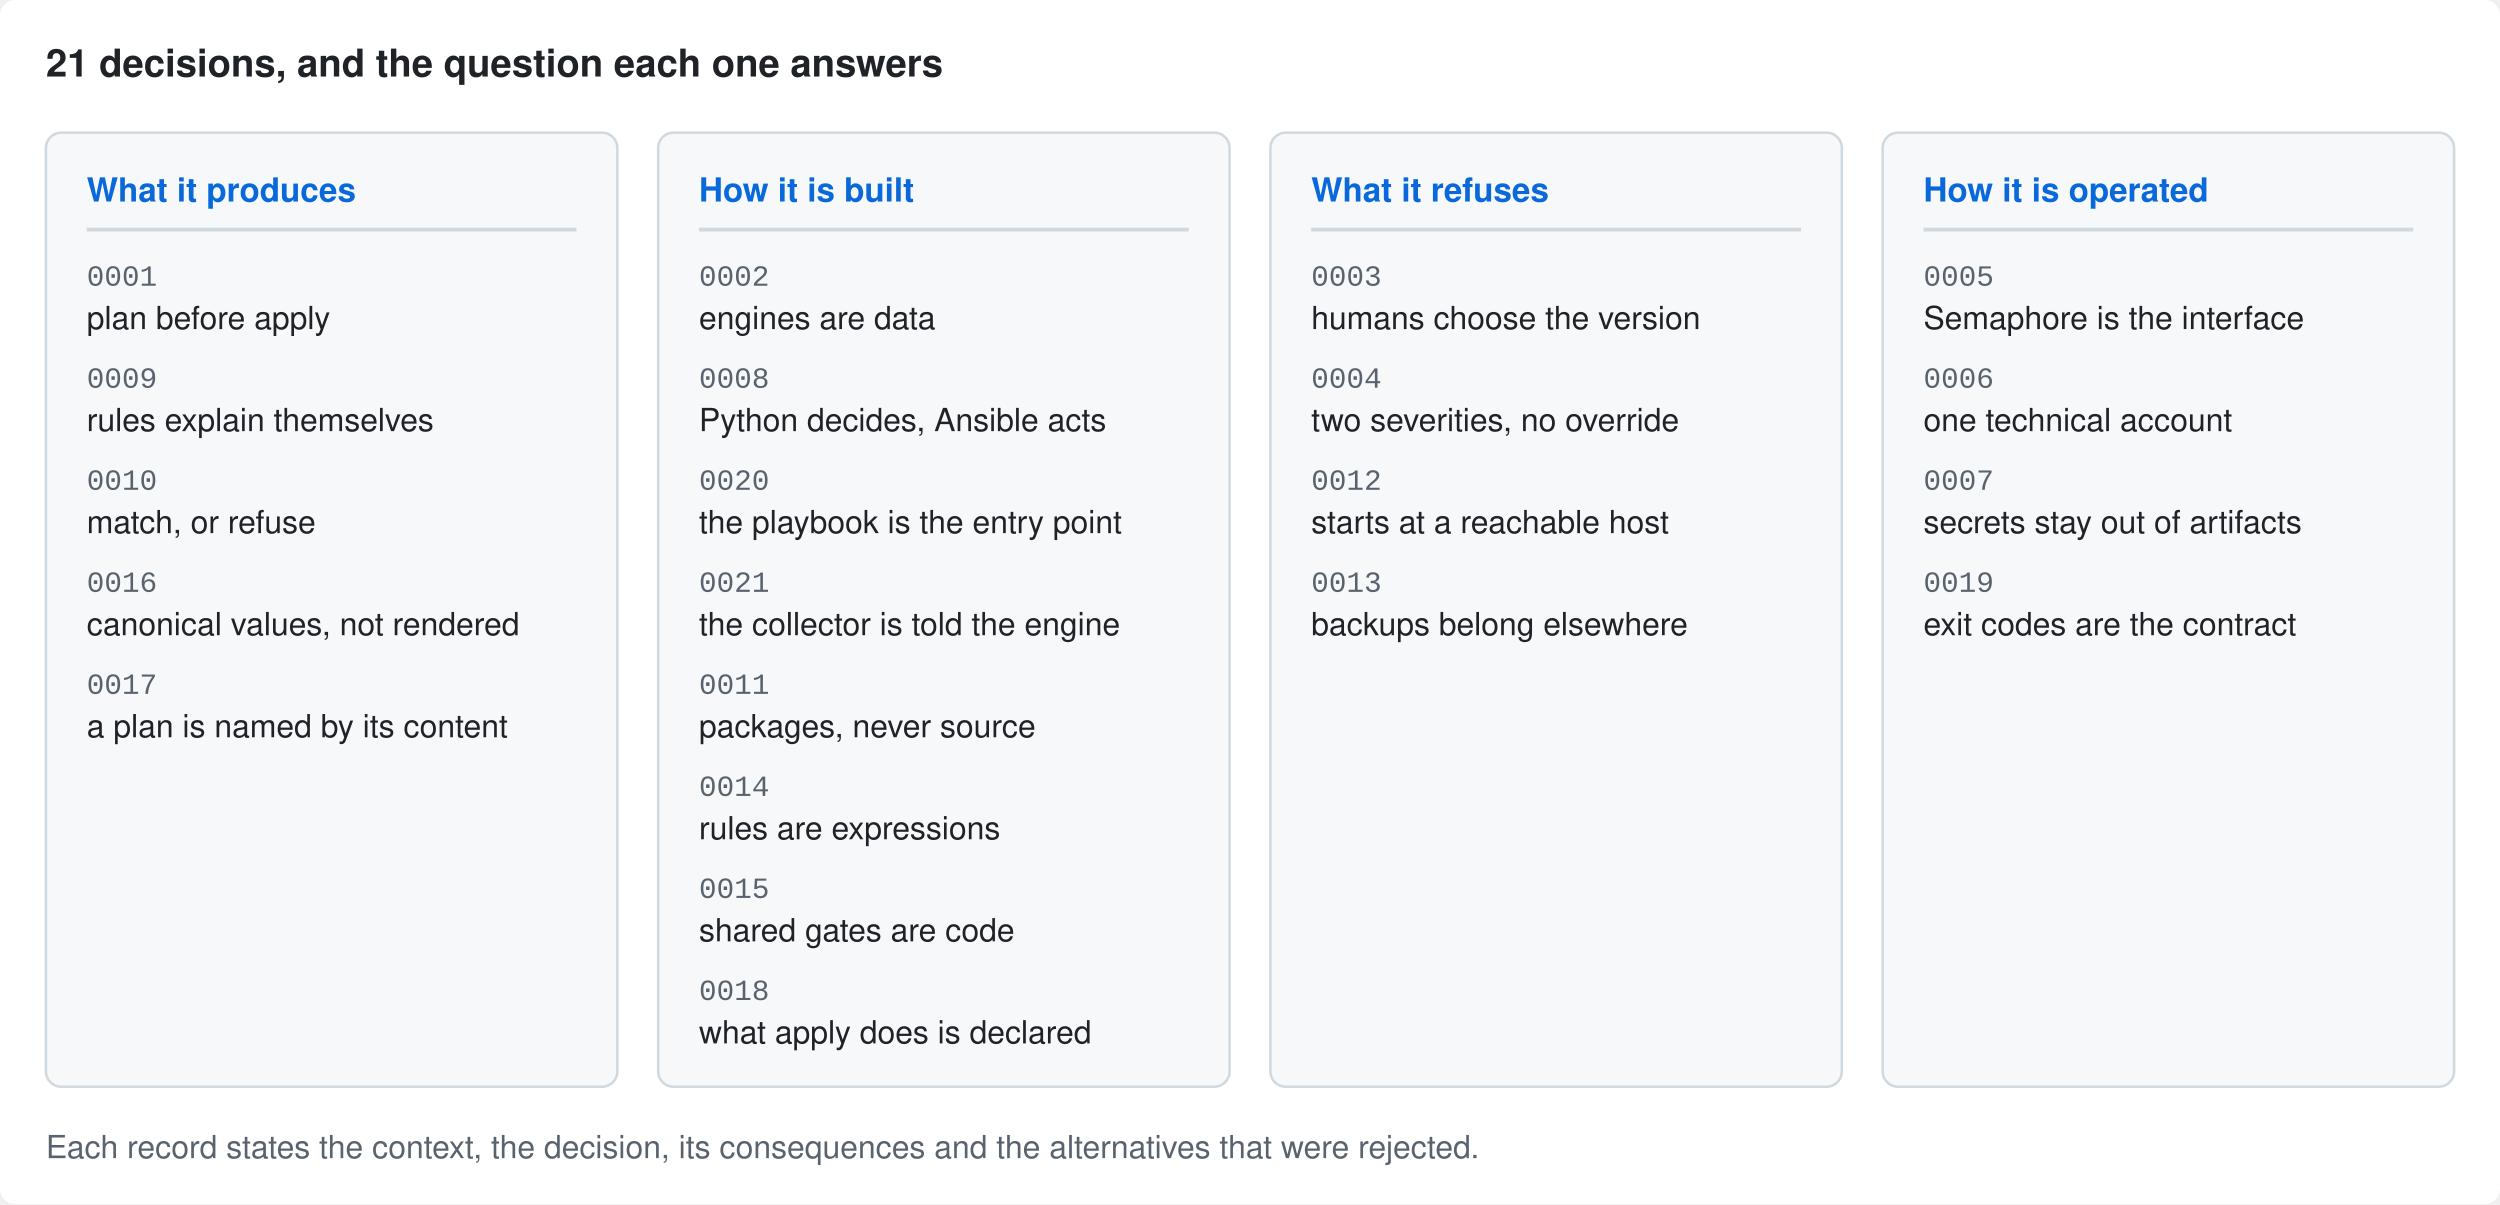
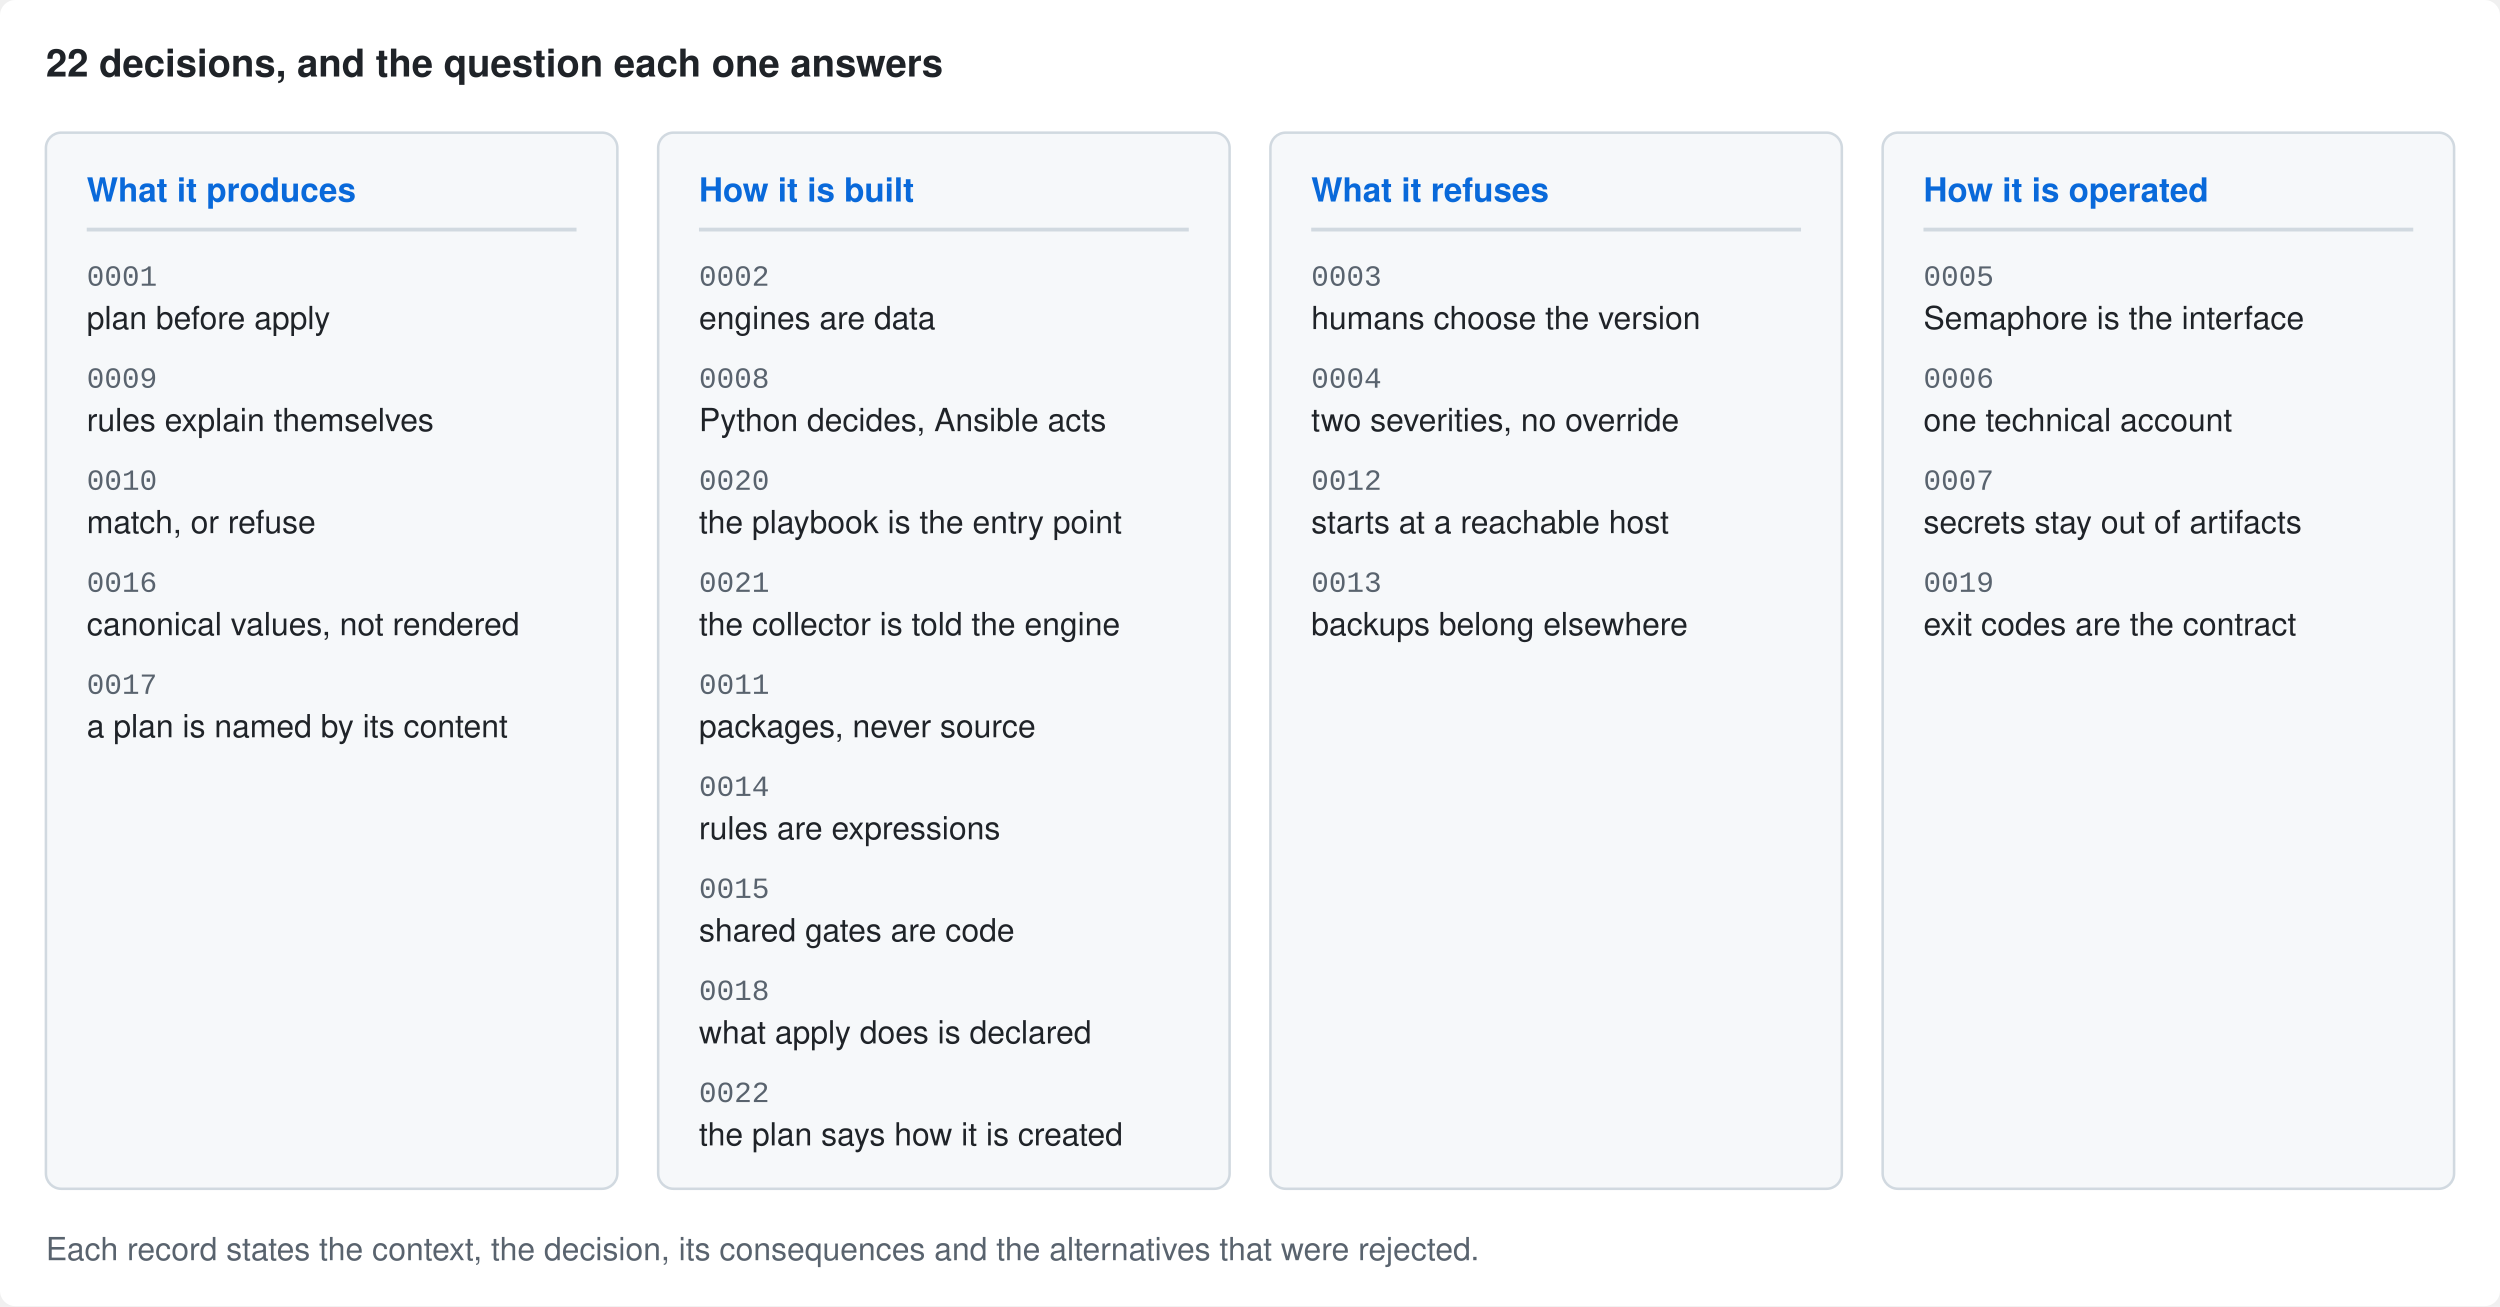
- <svg xmlns="http://www.w3.org/2000/svg" width="980" height="472" viewBox="0 0 980 472" role="img">
+ <svg xmlns="http://www.w3.org/2000/svg" width="980" height="512" viewBox="0 0 980 512" role="img">
  <defs>
    <marker id="arrow" viewBox="0 0 10 10" refX="9" refY="5" markerWidth="6" markerHeight="6" orient="auto">
      <path d="M 0 0 L 10 5 L 0 10 z" fill="context-stroke" />
    </marker>
  </defs>
-   <rect x="0" y="0" width="980" height="472" rx="6" fill="#ffffff" stroke="none" stroke-width="1" />
-   <text x="18.0" y="30" fill="#1f2328" font-family="-apple-system, BlinkMacSystemFont, 'Segoe UI', Helvetica, Arial, sans-serif" font-size="15" font-weight="600" text-anchor="start" letter-spacing="normal" xml:space="preserve">21 decisions, and the question each one answers</text>
-   <rect x="18.0" y="52.0" width="224.0" height="374.0" rx="6" fill="#f6f8fa" stroke="#d1d9e0" stroke-width="1" />
+   <rect x="0" y="0" width="980" height="512" rx="6" fill="#ffffff" stroke="none" stroke-width="1" />
+   <text x="18.0" y="30" fill="#1f2328" font-family="-apple-system, BlinkMacSystemFont, 'Segoe UI', Helvetica, Arial, sans-serif" font-size="15" font-weight="600" text-anchor="start" letter-spacing="normal" xml:space="preserve">22 decisions, and the question each one answers</text>
+   <rect x="18.0" y="52.0" width="224.0" height="414.0" rx="6" fill="#f6f8fa" stroke="#d1d9e0" stroke-width="1" />
  <text x="34.0" y="79.0" fill="#0969da" font-family="-apple-system, BlinkMacSystemFont, 'Segoe UI', Helvetica, Arial, sans-serif" font-size="13" font-weight="600" text-anchor="start" letter-spacing="normal" xml:space="preserve">What it produces</text>
  <line x1="34.0" y1="90.0" x2="226.0" y2="90.0" stroke="#d1d9e0" stroke-width="1.5" />
  <text x="34.0" y="112.0" fill="#59636e" font-family="ui-monospace, SFMono-Regular, Menlo, Consolas, 'Liberation Mono', monospace" font-size="11.5" font-weight="normal" text-anchor="start" letter-spacing="normal" xml:space="preserve">0001</text>
  <text x="34.0" y="129.0" fill="#1f2328" font-family="-apple-system, BlinkMacSystemFont, 'Segoe UI', Helvetica, Arial, sans-serif" font-size="12.5" font-weight="normal" text-anchor="start" letter-spacing="normal" xml:space="preserve">plan before apply</text>
  <text x="34.0" y="152.0" fill="#59636e" font-family="ui-monospace, SFMono-Regular, Menlo, Consolas, 'Liberation Mono', monospace" font-size="11.5" font-weight="normal" text-anchor="start" letter-spacing="normal" xml:space="preserve">0009</text>
  <text x="34.0" y="169.0" fill="#1f2328" font-family="-apple-system, BlinkMacSystemFont, 'Segoe UI', Helvetica, Arial, sans-serif" font-size="12.5" font-weight="normal" text-anchor="start" letter-spacing="normal" xml:space="preserve">rules explain themselves</text>
  <text x="34.0" y="192.0" fill="#59636e" font-family="ui-monospace, SFMono-Regular, Menlo, Consolas, 'Liberation Mono', monospace" font-size="11.5" font-weight="normal" text-anchor="start" letter-spacing="normal" xml:space="preserve">0010</text>
  <text x="34.0" y="209.0" fill="#1f2328" font-family="-apple-system, BlinkMacSystemFont, 'Segoe UI', Helvetica, Arial, sans-serif" font-size="12.5" font-weight="normal" text-anchor="start" letter-spacing="normal" xml:space="preserve">match, or refuse</text>
  <text x="34.0" y="232.0" fill="#59636e" font-family="ui-monospace, SFMono-Regular, Menlo, Consolas, 'Liberation Mono', monospace" font-size="11.5" font-weight="normal" text-anchor="start" letter-spacing="normal" xml:space="preserve">0016</text>
  <text x="34.0" y="249.0" fill="#1f2328" font-family="-apple-system, BlinkMacSystemFont, 'Segoe UI', Helvetica, Arial, sans-serif" font-size="12.5" font-weight="normal" text-anchor="start" letter-spacing="normal" xml:space="preserve">canonical values, not rendered</text>
  <text x="34.0" y="272.0" fill="#59636e" font-family="ui-monospace, SFMono-Regular, Menlo, Consolas, 'Liberation Mono', monospace" font-size="11.5" font-weight="normal" text-anchor="start" letter-spacing="normal" xml:space="preserve">0017</text>
  <text x="34.0" y="289.0" fill="#1f2328" font-family="-apple-system, BlinkMacSystemFont, 'Segoe UI', Helvetica, Arial, sans-serif" font-size="12.5" font-weight="normal" text-anchor="start" letter-spacing="normal" xml:space="preserve">a plan is named by its content</text>
-   <rect x="258.0" y="52.0" width="224.0" height="374.0" rx="6" fill="#f6f8fa" stroke="#d1d9e0" stroke-width="1" />
+   <rect x="258.0" y="52.0" width="224.0" height="414.0" rx="6" fill="#f6f8fa" stroke="#d1d9e0" stroke-width="1" />
  <text x="274.0" y="79.0" fill="#0969da" font-family="-apple-system, BlinkMacSystemFont, 'Segoe UI', Helvetica, Arial, sans-serif" font-size="13" font-weight="600" text-anchor="start" letter-spacing="normal" xml:space="preserve">How it is built</text>
  <line x1="274.0" y1="90.0" x2="466.0" y2="90.0" stroke="#d1d9e0" stroke-width="1.5" />
  <text x="274.0" y="112.0" fill="#59636e" font-family="ui-monospace, SFMono-Regular, Menlo, Consolas, 'Liberation Mono', monospace" font-size="11.5" font-weight="normal" text-anchor="start" letter-spacing="normal" xml:space="preserve">0002</text>
  <text x="274.0" y="129.0" fill="#1f2328" font-family="-apple-system, BlinkMacSystemFont, 'Segoe UI', Helvetica, Arial, sans-serif" font-size="12.5" font-weight="normal" text-anchor="start" letter-spacing="normal" xml:space="preserve">engines are data</text>
  <text x="274.0" y="152.0" fill="#59636e" font-family="ui-monospace, SFMono-Regular, Menlo, Consolas, 'Liberation Mono', monospace" font-size="11.5" font-weight="normal" text-anchor="start" letter-spacing="normal" xml:space="preserve">0008</text>
  <text x="274.0" y="169.0" fill="#1f2328" font-family="-apple-system, BlinkMacSystemFont, 'Segoe UI', Helvetica, Arial, sans-serif" font-size="12.5" font-weight="normal" text-anchor="start" letter-spacing="normal" xml:space="preserve">Python decides, Ansible acts</text>
  <text x="274.0" y="192.0" fill="#59636e" font-family="ui-monospace, SFMono-Regular, Menlo, Consolas, 'Liberation Mono', monospace" font-size="11.5" font-weight="normal" text-anchor="start" letter-spacing="normal" xml:space="preserve">0020</text>
  <text x="274.0" y="209.0" fill="#1f2328" font-family="-apple-system, BlinkMacSystemFont, 'Segoe UI', Helvetica, Arial, sans-serif" font-size="12.5" font-weight="normal" text-anchor="start" letter-spacing="normal" xml:space="preserve">the playbook is the entry point</text>
  <text x="274.0" y="232.0" fill="#59636e" font-family="ui-monospace, SFMono-Regular, Menlo, Consolas, 'Liberation Mono', monospace" font-size="11.5" font-weight="normal" text-anchor="start" letter-spacing="normal" xml:space="preserve">0021</text>
  <text x="274.0" y="249.0" fill="#1f2328" font-family="-apple-system, BlinkMacSystemFont, 'Segoe UI', Helvetica, Arial, sans-serif" font-size="12.5" font-weight="normal" text-anchor="start" letter-spacing="normal" xml:space="preserve">the collector is told the engine</text>
  <text x="274.0" y="272.0" fill="#59636e" font-family="ui-monospace, SFMono-Regular, Menlo, Consolas, 'Liberation Mono', monospace" font-size="11.5" font-weight="normal" text-anchor="start" letter-spacing="normal" xml:space="preserve">0011</text>
  <text x="274.0" y="289.0" fill="#1f2328" font-family="-apple-system, BlinkMacSystemFont, 'Segoe UI', Helvetica, Arial, sans-serif" font-size="12.5" font-weight="normal" text-anchor="start" letter-spacing="normal" xml:space="preserve">packages, never source</text>
  <text x="274.0" y="312.0" fill="#59636e" font-family="ui-monospace, SFMono-Regular, Menlo, Consolas, 'Liberation Mono', monospace" font-size="11.5" font-weight="normal" text-anchor="start" letter-spacing="normal" xml:space="preserve">0014</text>
  <text x="274.0" y="329.0" fill="#1f2328" font-family="-apple-system, BlinkMacSystemFont, 'Segoe UI', Helvetica, Arial, sans-serif" font-size="12.5" font-weight="normal" text-anchor="start" letter-spacing="normal" xml:space="preserve">rules are expressions</text>
  <text x="274.0" y="352.0" fill="#59636e" font-family="ui-monospace, SFMono-Regular, Menlo, Consolas, 'Liberation Mono', monospace" font-size="11.5" font-weight="normal" text-anchor="start" letter-spacing="normal" xml:space="preserve">0015</text>
  <text x="274.0" y="369.0" fill="#1f2328" font-family="-apple-system, BlinkMacSystemFont, 'Segoe UI', Helvetica, Arial, sans-serif" font-size="12.5" font-weight="normal" text-anchor="start" letter-spacing="normal" xml:space="preserve">shared gates are code</text>
  <text x="274.0" y="392.0" fill="#59636e" font-family="ui-monospace, SFMono-Regular, Menlo, Consolas, 'Liberation Mono', monospace" font-size="11.5" font-weight="normal" text-anchor="start" letter-spacing="normal" xml:space="preserve">0018</text>
  <text x="274.0" y="409.0" fill="#1f2328" font-family="-apple-system, BlinkMacSystemFont, 'Segoe UI', Helvetica, Arial, sans-serif" font-size="12.5" font-weight="normal" text-anchor="start" letter-spacing="normal" xml:space="preserve">what apply does is declared</text>
-   <rect x="498.0" y="52.0" width="224.0" height="374.0" rx="6" fill="#f6f8fa" stroke="#d1d9e0" stroke-width="1" />
+   <text x="274.0" y="432.0" fill="#59636e" font-family="ui-monospace, SFMono-Regular, Menlo, Consolas, 'Liberation Mono', monospace" font-size="11.5" font-weight="normal" text-anchor="start" letter-spacing="normal" xml:space="preserve">0022</text>
+   <text x="274.0" y="449.0" fill="#1f2328" font-family="-apple-system, BlinkMacSystemFont, 'Segoe UI', Helvetica, Arial, sans-serif" font-size="12.5" font-weight="normal" text-anchor="start" letter-spacing="normal" xml:space="preserve">the plan says how it is created</text>
+   <rect x="498.0" y="52.0" width="224.0" height="414.0" rx="6" fill="#f6f8fa" stroke="#d1d9e0" stroke-width="1" />
  <text x="514.0" y="79.0" fill="#0969da" font-family="-apple-system, BlinkMacSystemFont, 'Segoe UI', Helvetica, Arial, sans-serif" font-size="13" font-weight="600" text-anchor="start" letter-spacing="normal" xml:space="preserve">What it refuses</text>
  <line x1="514.0" y1="90.0" x2="706.0" y2="90.0" stroke="#d1d9e0" stroke-width="1.5" />
  <text x="514.0" y="112.0" fill="#59636e" font-family="ui-monospace, SFMono-Regular, Menlo, Consolas, 'Liberation Mono', monospace" font-size="11.5" font-weight="normal" text-anchor="start" letter-spacing="normal" xml:space="preserve">0003</text>
  <text x="514.0" y="129.0" fill="#1f2328" font-family="-apple-system, BlinkMacSystemFont, 'Segoe UI', Helvetica, Arial, sans-serif" font-size="12.5" font-weight="normal" text-anchor="start" letter-spacing="normal" xml:space="preserve">humans choose the version</text>
  <text x="514.0" y="152.0" fill="#59636e" font-family="ui-monospace, SFMono-Regular, Menlo, Consolas, 'Liberation Mono', monospace" font-size="11.5" font-weight="normal" text-anchor="start" letter-spacing="normal" xml:space="preserve">0004</text>
  <text x="514.0" y="169.0" fill="#1f2328" font-family="-apple-system, BlinkMacSystemFont, 'Segoe UI', Helvetica, Arial, sans-serif" font-size="12.5" font-weight="normal" text-anchor="start" letter-spacing="normal" xml:space="preserve">two severities, no override</text>
  <text x="514.0" y="192.0" fill="#59636e" font-family="ui-monospace, SFMono-Regular, Menlo, Consolas, 'Liberation Mono', monospace" font-size="11.5" font-weight="normal" text-anchor="start" letter-spacing="normal" xml:space="preserve">0012</text>
  <text x="514.0" y="209.0" fill="#1f2328" font-family="-apple-system, BlinkMacSystemFont, 'Segoe UI', Helvetica, Arial, sans-serif" font-size="12.5" font-weight="normal" text-anchor="start" letter-spacing="normal" xml:space="preserve">starts at a reachable host</text>
  <text x="514.0" y="232.0" fill="#59636e" font-family="ui-monospace, SFMono-Regular, Menlo, Consolas, 'Liberation Mono', monospace" font-size="11.5" font-weight="normal" text-anchor="start" letter-spacing="normal" xml:space="preserve">0013</text>
  <text x="514.0" y="249.0" fill="#1f2328" font-family="-apple-system, BlinkMacSystemFont, 'Segoe UI', Helvetica, Arial, sans-serif" font-size="12.5" font-weight="normal" text-anchor="start" letter-spacing="normal" xml:space="preserve">backups belong elsewhere</text>
-   <rect x="738.0" y="52.0" width="224.0" height="374.0" rx="6" fill="#f6f8fa" stroke="#d1d9e0" stroke-width="1" />
+   <rect x="738.0" y="52.0" width="224.0" height="414.0" rx="6" fill="#f6f8fa" stroke="#d1d9e0" stroke-width="1" />
  <text x="754.0" y="79.0" fill="#0969da" font-family="-apple-system, BlinkMacSystemFont, 'Segoe UI', Helvetica, Arial, sans-serif" font-size="13" font-weight="600" text-anchor="start" letter-spacing="normal" xml:space="preserve">How it is operated</text>
  <line x1="754.0" y1="90.0" x2="946.0" y2="90.0" stroke="#d1d9e0" stroke-width="1.5" />
  <text x="754.0" y="112.0" fill="#59636e" font-family="ui-monospace, SFMono-Regular, Menlo, Consolas, 'Liberation Mono', monospace" font-size="11.5" font-weight="normal" text-anchor="start" letter-spacing="normal" xml:space="preserve">0005</text>
  <text x="754.0" y="129.0" fill="#1f2328" font-family="-apple-system, BlinkMacSystemFont, 'Segoe UI', Helvetica, Arial, sans-serif" font-size="12.5" font-weight="normal" text-anchor="start" letter-spacing="normal" xml:space="preserve">Semaphore is the interface</text>
  <text x="754.0" y="152.0" fill="#59636e" font-family="ui-monospace, SFMono-Regular, Menlo, Consolas, 'Liberation Mono', monospace" font-size="11.5" font-weight="normal" text-anchor="start" letter-spacing="normal" xml:space="preserve">0006</text>
  <text x="754.0" y="169.0" fill="#1f2328" font-family="-apple-system, BlinkMacSystemFont, 'Segoe UI', Helvetica, Arial, sans-serif" font-size="12.5" font-weight="normal" text-anchor="start" letter-spacing="normal" xml:space="preserve">one technical account</text>
  <text x="754.0" y="192.0" fill="#59636e" font-family="ui-monospace, SFMono-Regular, Menlo, Consolas, 'Liberation Mono', monospace" font-size="11.5" font-weight="normal" text-anchor="start" letter-spacing="normal" xml:space="preserve">0007</text>
  <text x="754.0" y="209.0" fill="#1f2328" font-family="-apple-system, BlinkMacSystemFont, 'Segoe UI', Helvetica, Arial, sans-serif" font-size="12.5" font-weight="normal" text-anchor="start" letter-spacing="normal" xml:space="preserve">secrets stay out of artifacts</text>
  <text x="754.0" y="232.0" fill="#59636e" font-family="ui-monospace, SFMono-Regular, Menlo, Consolas, 'Liberation Mono', monospace" font-size="11.5" font-weight="normal" text-anchor="start" letter-spacing="normal" xml:space="preserve">0019</text>
  <text x="754.0" y="249.0" fill="#1f2328" font-family="-apple-system, BlinkMacSystemFont, 'Segoe UI', Helvetica, Arial, sans-serif" font-size="12.5" font-weight="normal" text-anchor="start" letter-spacing="normal" xml:space="preserve">exit codes are the contract</text>
-   <text x="18.0" y="454" fill="#59636e" font-family="-apple-system, BlinkMacSystemFont, 'Segoe UI', Helvetica, Arial, sans-serif" font-size="12.5" font-weight="normal" text-anchor="start" letter-spacing="normal" xml:space="preserve">Each record states the context, the decision, its consequences and the alternatives that were rejected.</text>
+   <text x="18.0" y="494" fill="#59636e" font-family="-apple-system, BlinkMacSystemFont, 'Segoe UI', Helvetica, Arial, sans-serif" font-size="12.5" font-weight="normal" text-anchor="start" letter-spacing="normal" xml:space="preserve">Each record states the context, the decision, its consequences and the alternatives that were rejected.</text>
</svg>
